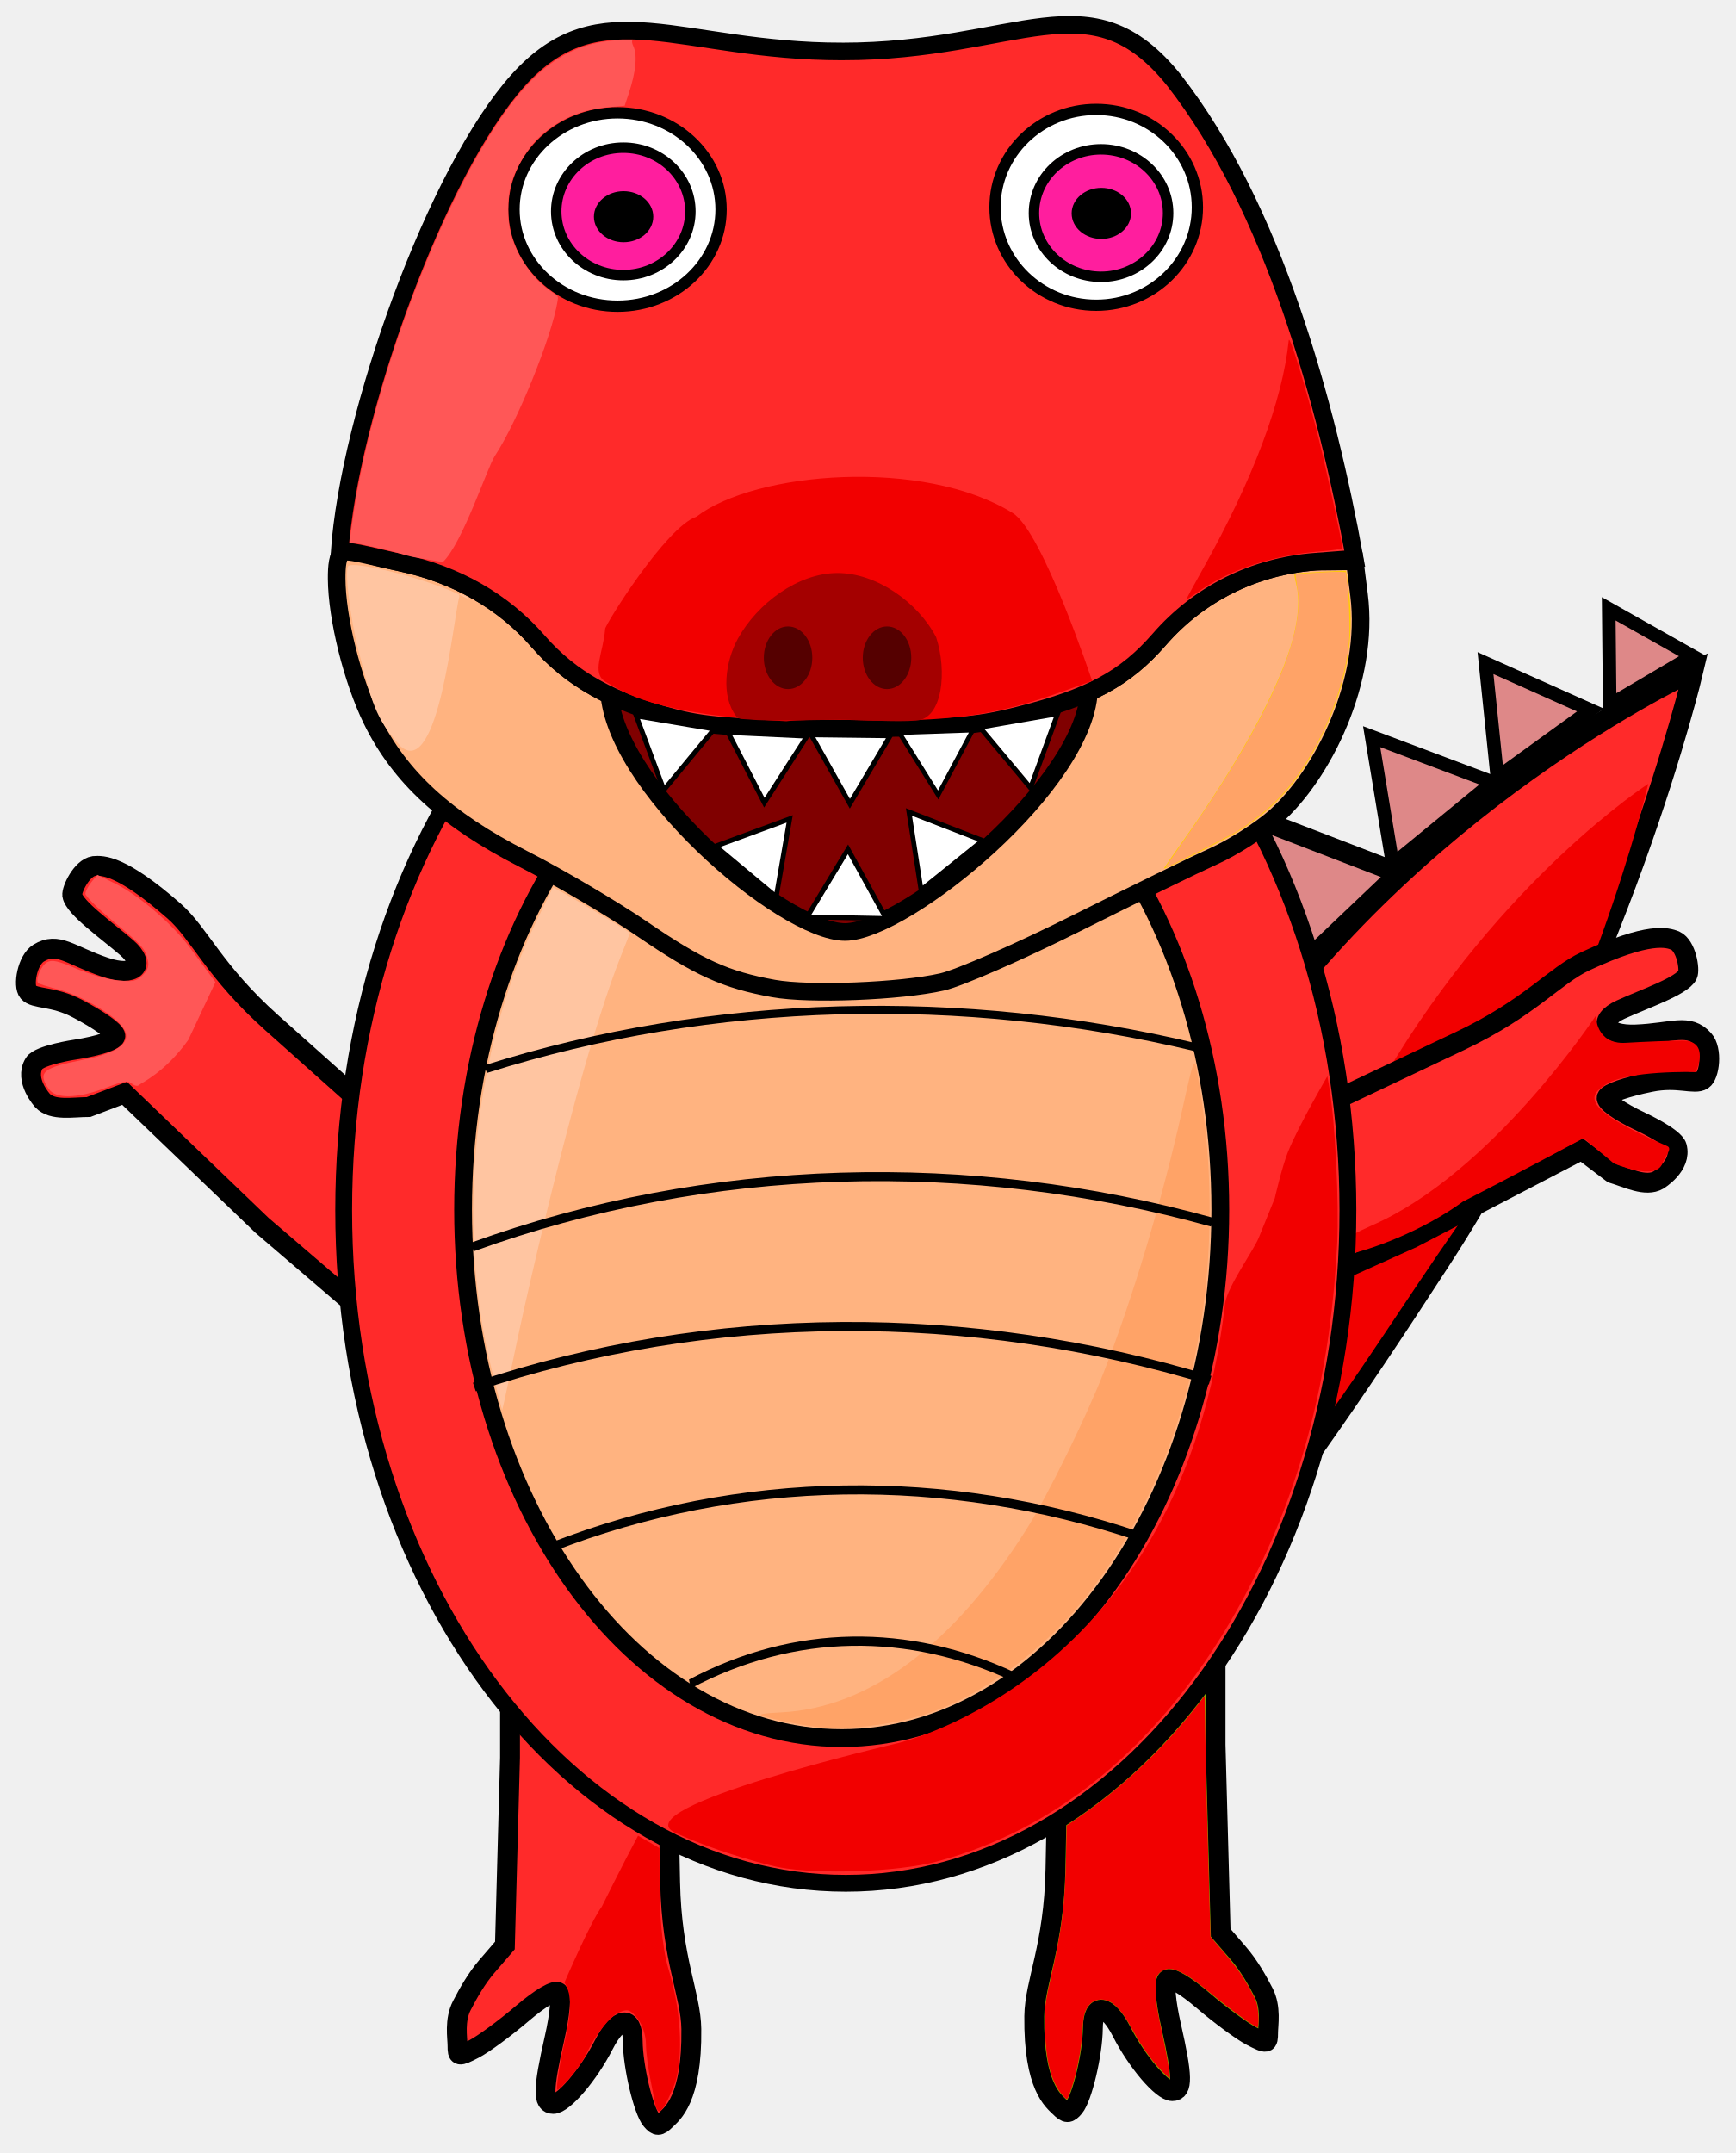
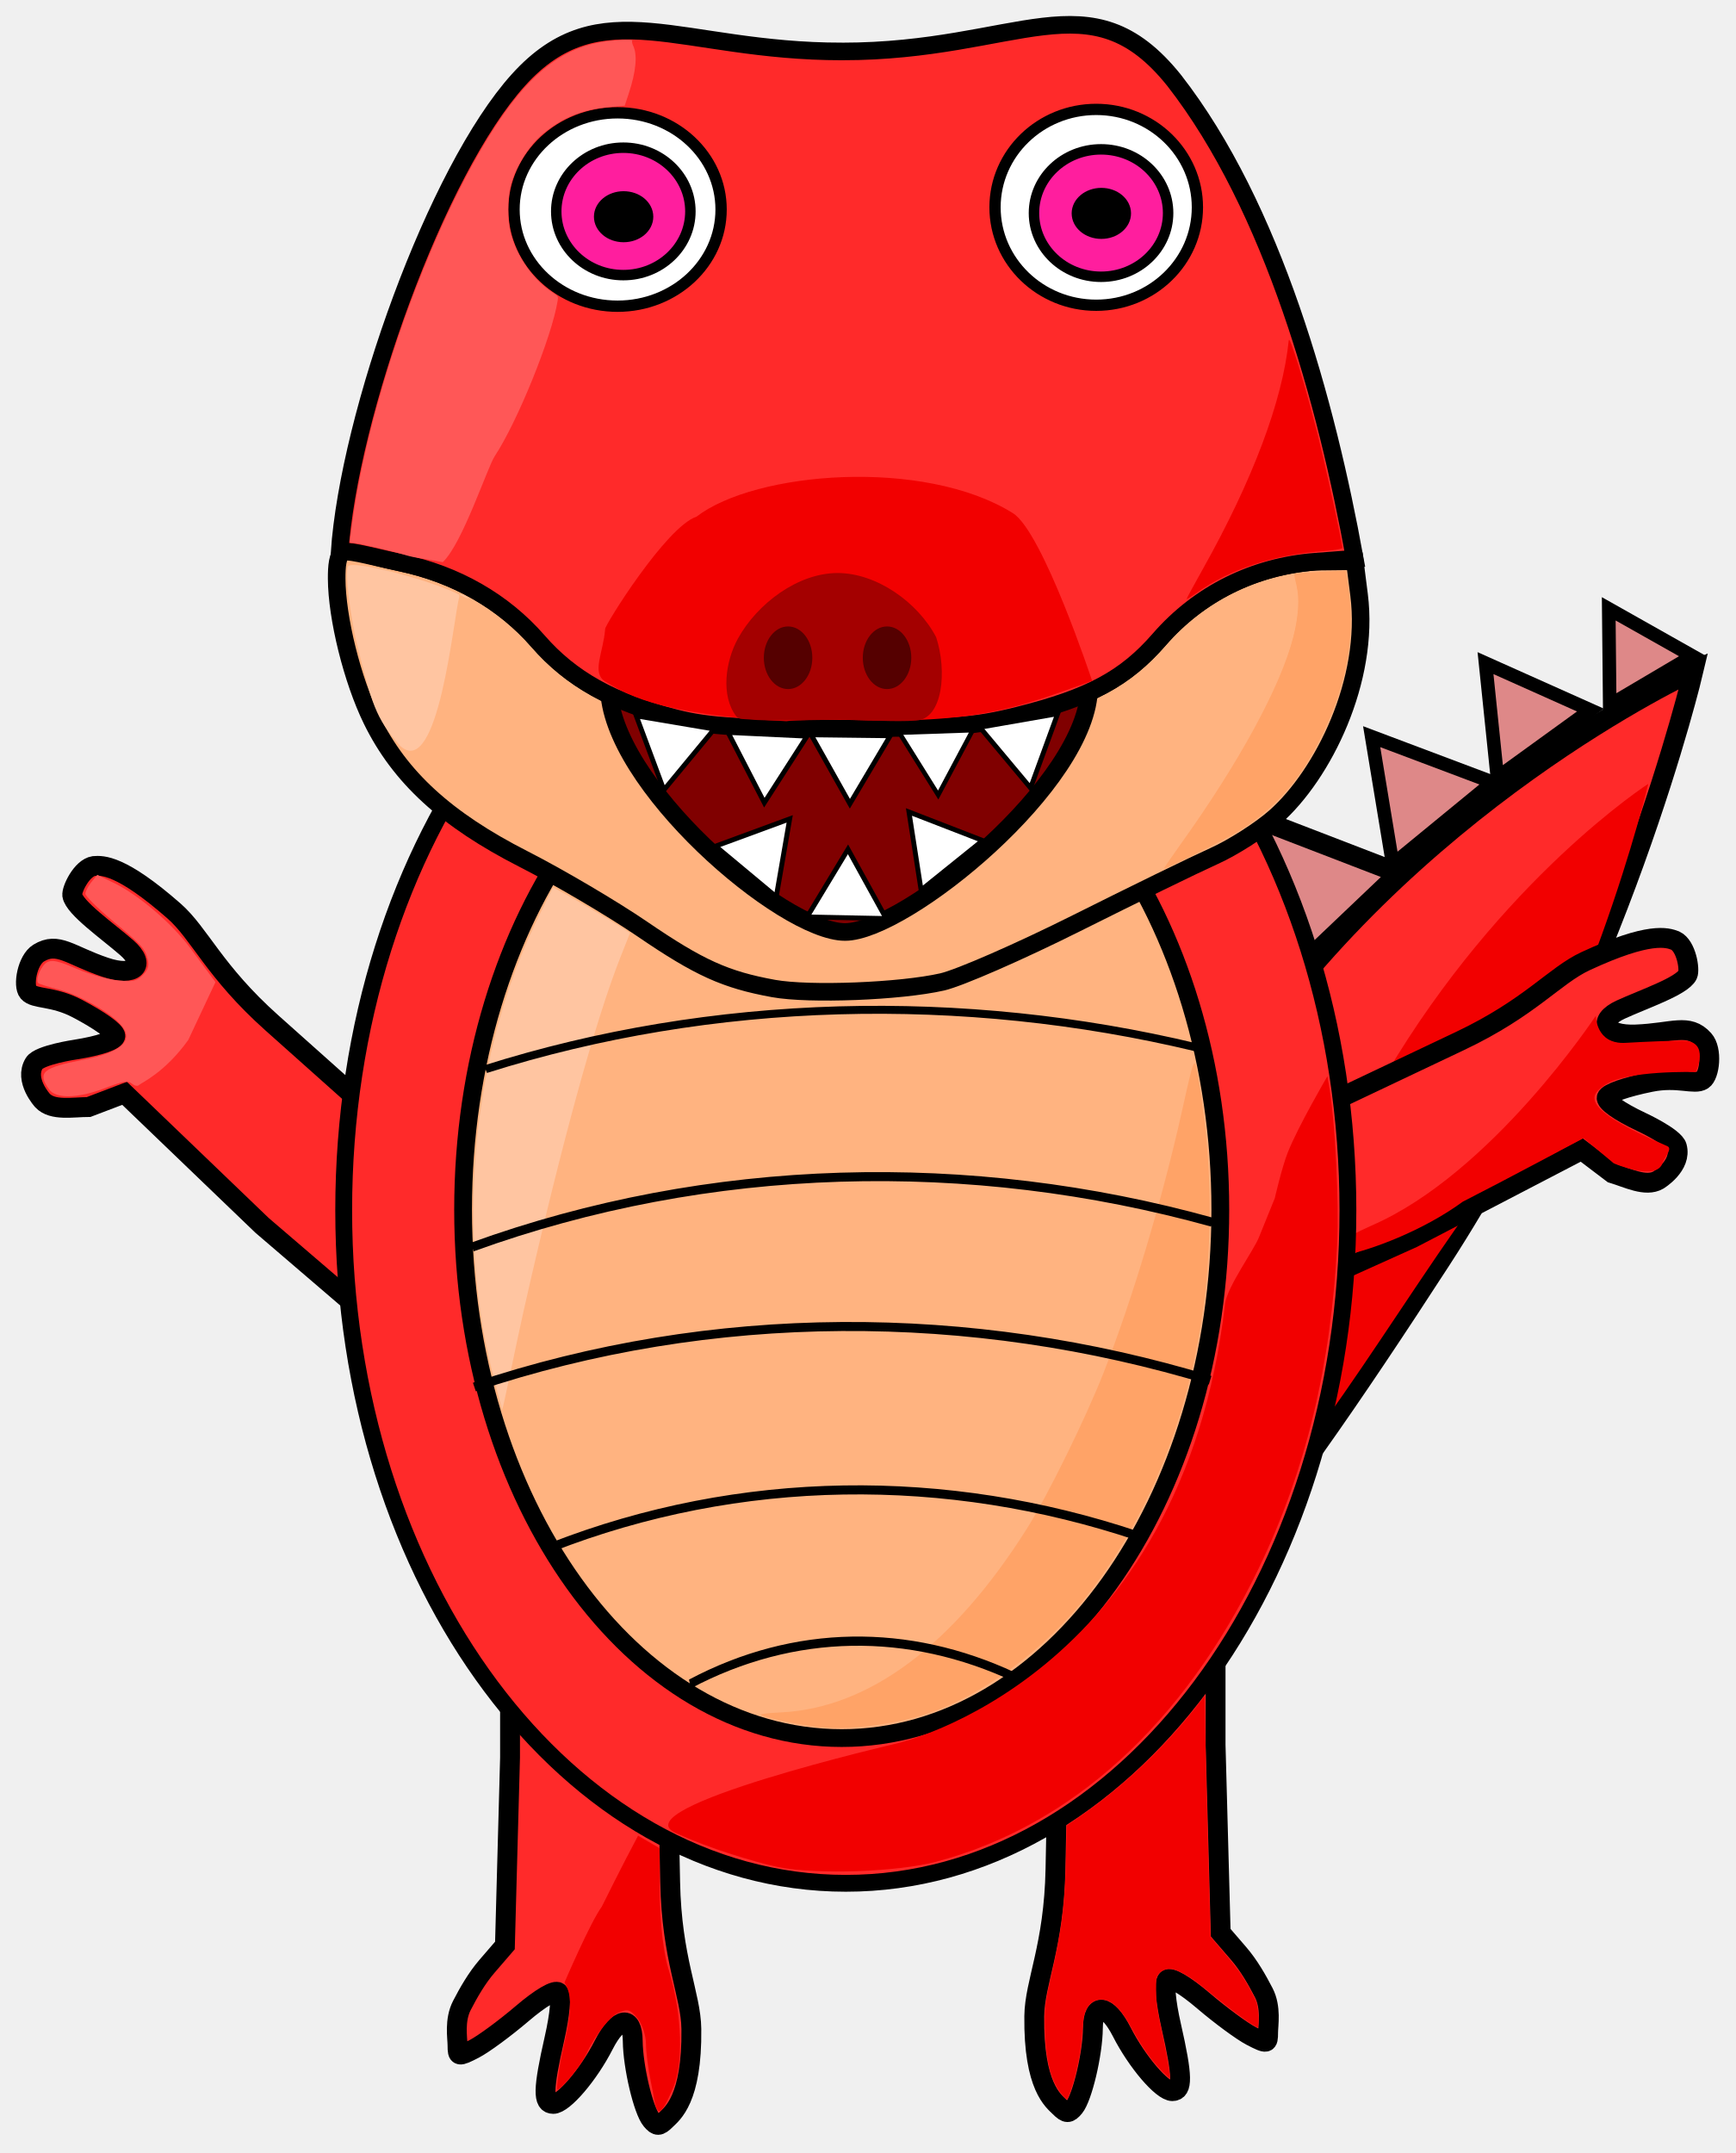
<svg xmlns="http://www.w3.org/2000/svg" width="54.248mm" height="67.302mm" viewBox="0 0 192.218 238.472" id="svg2" version="1.1">
  <defs id="defs4" />
  <g transform="translate(-231.6926,-398.917)" id="layer1">
-     <path id="path4345" d="m 350.691,632.321 c 0.895,-1.078 2.043,-5.937 2.064,-8.736 0.022,-2.924 1.61,-2.726 3.205,0.399 1.686,3.305 4.46,6.552 5.597,6.552 1.178,0 1.151,-1.606 -0.124,-7.209 -0.62,-2.725 -0.8,-4.791 -0.45,-5.141 0.351,-0.351 1.97,0.595 4.03,2.353 1.894,1.617 4.279,3.371 5.299,3.899 1.753,0.907 1.855,0.886 1.855,-0.376 0,-0.848 0.363,-2.785 -0.486,-4.431 -0.73,-1.415 -1.641,-3.016 -2.777,-4.334 l -1.99,-2.308 -0.566,-20.806 0,-21.291 -6.329,6.06 c -3.481,3.333 -7.384,6.776 -8.673,7.651 l -2.344,1.591 -0.389,19.746 c -0.169,8.596 -2.306,12.503 -2.35,16.297 -0.091,7.819 2.144,9.384 2.823,10.064 0.739,0.739 1.005,0.743 1.605,0.02 z" style="fill:#88aa00;fill-opacity:1;stroke:#000000;stroke-width:2.2;stroke-linecap:round;stroke-linejoin:miter;stroke-miterlimit:4;stroke-dasharray:none;stroke-opacity:1">
+     <path id="path4345" d="m 350.691,632.321 c 0.895,-1.078 2.043,-5.937 2.064,-8.736 0.022,-2.924 1.61,-2.726 3.205,0.399 1.686,3.305 4.46,6.552 5.597,6.552 1.178,0 1.151,-1.606 -0.124,-7.209 -0.62,-2.725 -0.8,-4.791 -0.45,-5.141 0.351,-0.351 1.97,0.595 4.03,2.353 1.894,1.617 4.279,3.371 5.299,3.899 1.753,0.907 1.855,0.886 1.855,-0.376 0,-0.848 0.363,-2.785 -0.486,-4.431 -0.73,-1.415 -1.641,-3.016 -2.777,-4.334 l -1.99,-2.308 -0.566,-20.806 0,-21.291 -6.329,6.06 c -3.481,3.333 -7.384,6.776 -8.673,7.651 l -2.344,1.591 -0.389,19.746 c -0.169,8.596 -2.306,12.503 -2.35,16.297 -0.091,7.819 2.144,9.384 2.823,10.064 0.739,0.739 1.005,0.743 1.605,0.02 z" style="fill:#ff2a2a;fill-opacity:1;stroke:#000000;stroke-width:2.2;stroke-linecap:round;stroke-linejoin:miter;stroke-miterlimit:4;stroke-dasharray:none;stroke-opacity:1">
      </path>
    <path id="path4316" d="m 391.33,538.459 c -19.83,30.585 -35.172,51.165 -43.86,45.531 -8.689,-5.634 0.343,-34.994 20.174,-65.579 19.83,-30.585 51.639,-45.178 51.639,-45.178 0,0 -8.121,34.641 -27.952,65.225 z" style="fill:#ff2a2a;fill-opacity:1;stroke:#000000;stroke-width:2.2;stroke-linecap:round;stroke-linejoin:miter;stroke-miterlimit:4;stroke-dasharray:none;stroke-opacity:1">
      </path>
    <path style="fill:#f20000;fill-opacity:1;stroke:none;stroke-width:2.2;stroke-linecap:round;stroke-linejoin:miter;stroke-miterlimit:4;stroke-dasharray:none;stroke-opacity:1" d="m 393.098,534.771 c -11.401,16.322 -22.881,36.505 -28.533,32.486 -5.652,-4.019 7.723,-27.468 20.624,-49.289 12.901,-21.822 29.093,-32.233 29.093,-32.233 0,0 -6.668,28.255 -21.184,49.037 z" id="path4182">
      </path>
    <path transform="matrix(1.342155,-0.4238295,0.3617442,1.483636,-337.3157,-74.02178)" d="m 393,491.362 11.745,8.219 -12.99,6.062 z" id="path4318" style="fill:#de8888;fill-opacity:1;stroke:#000000;stroke-width:1.445;stroke-linecap:round;stroke-linejoin:miter;stroke-miterlimit:4;stroke-dasharray:none;stroke-opacity:1">
      </path>
    <path style="fill:#ff2a2a;fill-opacity:1;stroke:#000000;stroke-width:2.2;stroke-linecap:round;stroke-linejoin:miter;stroke-miterlimit:4;stroke-dasharray:none;stroke-opacity:1" d="m 303.849,633.736 c -0.895,-1.078 -2.043,-5.937 -2.064,-8.736 -0.022,-2.924 -1.61,-2.726 -3.205,0.399 -1.686,3.305 -4.46,6.552 -5.597,6.552 -1.178,0 -1.151,-1.606 0.124,-7.209 0.62,-2.725 0.8,-4.791 0.45,-5.141 -0.351,-0.351 -1.97,0.595 -4.03,2.353 -1.894,1.617 -4.279,3.371 -5.299,3.899 -1.753,0.907 -1.855,0.886 -1.855,-0.376 0,-0.848 -0.363,-2.785 0.486,-4.431 0.73,-1.415 1.641,-3.016 2.777,-4.334 l 1.99,-2.308 0.566,-20.806 0,-21.291 6.329,6.06 c 3.481,3.333 7.384,6.776 8.673,7.651 l 2.344,1.591 0.389,19.746 c 0.169,8.596 2.306,12.503 2.35,16.297 0.091,7.819 -2.144,9.384 -2.823,10.064 -0.739,0.739 -1.005,0.743 -1.605,0.02 z" id="path4343">
      </path>
    <path id="path4347" d="m 239.7,498.094 c 0.236,1.381 3.916,3.948 6.027,5.786 2.205,1.92 0.936,3.293 -2.389,2.173 -3.884,-1.308 -5.231,-2.88 -7.369,-1.565 -1.268,0.78 -1.752,3.613 -1.142,4.318 0.71,0.821 2.713,0.388 5.448,1.829 2.472,1.303 4.158,2.511 4.196,3.005 0.038,0.495 -1.734,1.108 -4.41,1.528 0,0 -4.005,0.592 -4.579,1.519 -1.157,1.868 0.928,4.134 0.928,4.134 1.108,1.17 3.358,0.717 5.098,0.713 l 3.985,-1.517 15.225,14.622 16.163,13.858 -0.481,-8.749 c -0.265,-4.812 -0.338,-10.016 -0.163,-11.564 l 0.318,-2.815 -14.737,-13.149 c -6.415,-5.724 -7.99,-9.889 -10.842,-12.392 -5.877,-5.159 -7.933,-5.062 -8.891,-4.988 -1.351,0.211 -2.482,2.625 -2.385,3.253 z" style="fill:#ff2a2a;fill-opacity:1;stroke:#000000;stroke-width:2.2;stroke-linecap:round;stroke-linejoin:miter;stroke-miterlimit:4;stroke-dasharray:none;stroke-opacity:1">
      </path>
    <path style="fill:#ff2a2a;fill-opacity:1;stroke:#000000;stroke-width:2.2;stroke-linecap:round;stroke-linejoin:miter;stroke-miterlimit:4;stroke-dasharray:none;stroke-opacity:1" d="m 418.638,506.888 c -0.616,1.259 -4.869,2.685 -7.413,3.854 -2.657,1.221 -1.826,2.896 1.68,2.758 4.095,-0.161 5.83,-1.291 7.512,0.574 0.997,1.106 0.663,3.96 -0.121,4.465 -0.912,0.588 -2.713,-0.392 -5.742,0.221 -2.739,0.554 -4.697,1.238 -4.872,1.702 -0.176,0.464 1.351,1.552 3.801,2.708 0,0 3.676,1.696 3.966,2.748 0.584,2.118 -2.055,3.705 -2.055,3.705 -1.393,0.811 -3.424,-0.257 -5.092,-0.752 l -3.397,-2.578 -18.727,9.742 -19.412,8.745 2.926,-8.259 c 1.609,-4.543 3.145,-9.515 3.413,-11.05 l 0.488,-2.791 17.844,-8.465 c 7.768,-3.685 10.452,-7.238 13.893,-8.836 7.092,-3.295 9.038,-2.622 9.936,-2.282 1.237,0.583 1.642,3.218 1.372,3.793 z" id="path4349">
      </path>
    <path id="path3372" d="m 393.737,532.017 c -8.86,6.48 -23.208,8.585 -10.092,2.639 13.331,-5.797 24.828,-23.233 24.828,-23.233 0,0 -0.022,3.205 3.31,3.002 1.964,-0.12 5.077,-0.243 6.251,-0.246 3.201,-0.008 1.502,3.484 1.502,3.484 0,0 -7.626,-0.238 -10.063,1.432 -1.644,1.126 -3.004,2.5 6.915,6.772 0.633,0.273 -0.35,1.3 -0.53,1.867 -0.664,2.091 -5.409,0.032 -5.409,0.032 l -3.337,-2.784 c 0,0 -8.823,4.722 -13.374,7.035 z" style="fill:#f20000;fill-opacity:1;stroke:none;stroke-width:2.2;stroke-linecap:round;stroke-linejoin:miter;stroke-miterlimit:4;stroke-dasharray:none;stroke-opacity:1">
      </path>
    <path style="fill:#de8888;fill-opacity:1;stroke:#000000;stroke-width:1.5;stroke-linecap:round;stroke-linejoin:miter;stroke-miterlimit:4;stroke-dasharray:none;stroke-opacity:1" id="path4320" d="m 393,491.362 11.745,8.219 -12.99,6.062 z" transform="matrix(0.9687876,-0.2478922,0.2478922,0.9687876,-118.9001,101.9081)">
      </path>
    <ellipse ry="74.553" rx="55.621" cy="532.963" cx="325.386" id="path4312" style="fill:#ff2a2a;fill-opacity:1;stroke:#000000;stroke-width:1.864;stroke-linecap:round;stroke-linejoin:miter;stroke-miterlimit:4;stroke-dasharray:none;stroke-opacity:1">
      </ellipse>
    <ellipse ry="58.525" rx="41.941" cy="532.906" cx="324.932" id="path4314" style="fill:#ffb380;fill-opacity:1;stroke:#000000;stroke-width:1.97;stroke-linecap:round;stroke-linejoin:miter;stroke-miterlimit:4;stroke-dasharray:none;stroke-opacity:1">
      </ellipse>
    <path id="path4168" d="m 317.388,508.407 c -5.334,-0.968 -8.25,-2.288 -14.545,-6.587 -3.328,-2.272 -9.249,-5.761 -13.156,-7.752 -8.576,-4.37 -13.711,-9.076 -16.807,-15.402 -2.162,-4.417 -3.875,-11.309 -3.893,-15.663 -0.005,-1.351 0.093,-2.599 0.689,-2.938 0.793,-0.452 2.509,0.347 6.432,1.179 6.112,1.295 11.363,4.302 15.185,8.696 3.648,4.194 8.286,6.78 15.337,8.552 3.576,0.899 7.114,1.109 18.352,1.092 12.19,-0.019 14.615,-0.195 19.49,-1.414 7.966,-1.992 11.872,-4.099 15.646,-8.438 4.395,-5.053 10.49,-8.087 17.276,-8.6 l 4.375,-0.049 0.474,3.728 c 1.197,9.423 -3.962,19.902 -9.313,24.612 -1.632,1.437 -4.67,3.378 -6.752,4.313 -2.081,0.935 -8.927,4.276 -15.212,7.424 -6.286,3.148 -12.995,6.081 -14.909,6.518 -4.612,1.052 -14.715,1.447 -18.669,0.729 z" style="fill:#ffb380;fill-opacity:1;stroke:#000000;stroke-width:1.949;stroke-linecap:round;stroke-linejoin:miter;stroke-miterlimit:4;stroke-dasharray:none;stroke-opacity:1">
      </path>
    <path style="fill:#ffc5a1;fill-opacity:1;stroke:none;stroke-width:6.25;stroke-miterlimit:4;stroke-dasharray:none;stroke-opacity:1" d="m 54.17,150.482 c -3.574,-15.825 -1.579,-34.312 5.221,-48.392 0.973,-2.015 1.817,-3.711 1.874,-3.769 0.086,-0.086 5.62,3.137 7.893,4.597 l 0.637,0.409 -1.053,2.66 c -2.831,7.155 -6.661,21.134 -10.718,39.118 -0.863,3.827 -2.286,10.942 -2.405,11.059 0,0 -1.258,-4.833 -1.45,-5.683 z" id="path4244" transform="translate(231.6926,398.917)">
      </path>
    <path id="path4245" d="m 352.345,475.012 c 0,10.582 -20.435,27.135 -27.04,27.135 -6.937,0 -26.154,-16.553 -26.154,-27.135 0,-10.582 11.908,-19.161 26.597,-19.161 14.689,0 26.597,8.579 26.597,19.161 z" style="fill:#800000;fill-opacity:1;stroke:#000000;stroke-width:1.949;stroke-linecap:round;stroke-linejoin:miter;stroke-miterlimit:4;stroke-dasharray:none;stroke-opacity:1" />
    <path id="path3341" d="m 324.957,404.616 c -17.955,0 -26.741,-6.91 -35.844,3.164 -9.103,10.074 -18.757,37.073 -19.809,52.384 0.793,-0.452 2.881,0.248 6.804,1.08 6.112,1.295 11.365,4.303 15.186,8.697 3.648,4.194 8.286,6.78 15.337,8.552 3.576,0.899 7.114,1.109 18.353,1.092 12.19,-0.019 14.615,-0.195 19.49,-1.414 7.966,-1.992 11.873,-4.099 15.647,-8.438 4.395,-5.053 10.488,-8.087 17.275,-8.6 l 4.371,-0.332 c -3.135,-17.278 -9.038,-38.906 -20.007,-52.978 -9.324,-11.64 -17.142,-3.206 -36.801,-3.206 z" style="fill:#ff2a2a;fill-opacity:1;stroke:#000000;stroke-width:1.949;stroke-linecap:round;stroke-linejoin:miter;stroke-miterlimit:4;stroke-dasharray:none;stroke-opacity:1">
      </path>
    <path transform="matrix(0.7849708,-0.00651016,0.00651016,0.7849708,63.33632,99.74137)" d="m 318.214,497.03 -5.032,-9.952 11.135,0.619 z" id="path4247" style="fill:#ffffff;fill-opacity:1;stroke:#000000;stroke-width:0.684;stroke-linecap:round;stroke-linejoin:miter;stroke-miterlimit:4;stroke-dasharray:none;stroke-opacity:1" />
    <path style="fill:#ffffff;fill-opacity:1;stroke:#000000;stroke-width:0.684;stroke-linecap:round;stroke-linejoin:miter;stroke-miterlimit:4;stroke-dasharray:none;stroke-opacity:1" id="path4253" d="m 318.214,497.03 -5.032,-9.952 11.135,0.619 z" transform="matrix(0.7265827,-0.06545129,0.06545129,0.7265827,71.87978,146.6684)" />
    <path style="fill:#ffffff;fill-opacity:1;stroke:#000000;stroke-width:0.684;stroke-linecap:round;stroke-linejoin:miter;stroke-miterlimit:4;stroke-dasharray:none;stroke-opacity:1" id="path4259" d="m 318.214,497.03 -5.032,-9.952 11.135,0.619 z" transform="matrix(0.7801144,0.08742398,-0.08742398,0.7801144,100.4414,70.85553)" />
    <path transform="matrix(0.7842579,-0.03407434,0.03407434,0.7842579,59.33935,108.9841)" d="m 318.214,497.03 -5.032,-9.952 11.135,0.619 z" id="path4261" style="fill:#ffffff;fill-opacity:1;stroke:#000000;stroke-width:0.684;stroke-linecap:round;stroke-linejoin:miter;stroke-miterlimit:4;stroke-dasharray:none;stroke-opacity:1" />
    <path style="fill:#ffffff;fill-opacity:1;stroke:#000000;stroke-width:0.684;stroke-linecap:round;stroke-linejoin:miter;stroke-miterlimit:4;stroke-dasharray:none;stroke-opacity:1" id="path4263" d="m 318.214,497.03 -5.032,-9.952 11.135,0.619 z" transform="matrix(0.7646133,-0.1777302,0.1777302,0.7646133,14.20146,162.7072)" />
    <path style="fill:#ffffff;fill-opacity:1;stroke:#000000;stroke-width:0.684;stroke-linecap:round;stroke-linejoin:miter;stroke-miterlimit:4;stroke-dasharray:none;stroke-opacity:1" id="path4265" d="m 318.214,497.03 -5.032,-9.952 11.135,0.619 z" transform="matrix(-0.6300093,-0.4683052,0.4683052,-0.6300093,286.8867,951.7739)" />
    <path transform="matrix(-0.58325,0.5253959,-0.5253959,-0.58325,779.1184,611.5586)" d="m 318.214,497.03 -5.032,-9.952 11.135,0.619 z" id="path4267" style="fill:#ffffff;fill-opacity:1;stroke:#000000;stroke-width:0.684;stroke-linecap:round;stroke-linejoin:miter;stroke-miterlimit:4;stroke-dasharray:none;stroke-opacity:1" />
    <ellipse ry="10.711" rx="11.469" cy="422.122" cx="300.102" id="path4297" style="fill:#ffffff;fill-opacity:1;stroke:#000000;stroke-width:1.254;stroke-linecap:round;stroke-linejoin:miter;stroke-miterlimit:4;stroke-dasharray:none;stroke-opacity:1" />
    <ellipse style="fill:#ffffff;fill-opacity:1;stroke:#000000;stroke-width:1.248;stroke-linecap:round;stroke-linejoin:miter;stroke-miterlimit:4;stroke-dasharray:none;stroke-opacity:1" id="ellipse4299" cx="353.125" cy="421.881" rx="11.209" ry="10.846" />
    <ellipse style="fill:#ff1e9e;fill-opacity:1;stroke:#000000;stroke-width:1.159;stroke-linecap:round;stroke-linejoin:miter;stroke-miterlimit:4;stroke-dasharray:none;stroke-opacity:1" id="ellipse4293" cx="353.66" cy="422.516" rx="7.43" ry="7.057">
      </ellipse>
    <ellipse ry="7.057" rx="7.43" cy="422.332" cx="300.74" id="ellipse4301" style="fill:#ff1e9e;fill-opacity:1;stroke:#000000;stroke-width:1.159;stroke-linecap:round;stroke-linejoin:miter;stroke-miterlimit:4;stroke-dasharray:none;stroke-opacity:1">
      </ellipse>
    <ellipse ry="2.305" rx="2.766" cy="422.921" cx="300.773" id="path4303" style="fill:#000000;fill-opacity:1;stroke:#000000;stroke-width:1.043;stroke-linecap:round;stroke-linejoin:miter;stroke-miterlimit:4;stroke-dasharray:none;stroke-opacity:1" />
    <ellipse style="fill:#000000;fill-opacity:1;stroke:#000000;stroke-width:1.043;stroke-linecap:round;stroke-linejoin:miter;stroke-miterlimit:4;stroke-dasharray:none;stroke-opacity:1" id="ellipse4305" cx="353.693" cy="422.552" rx="2.766" ry="2.305" />
    <path transform="matrix(-0.7844989,0.02798168,-0.02798168,-0.7844989,589.1753,874.0045)" d="m 318.214,497.03 -5.032,-9.952 11.135,0.619 z" id="path4308" style="fill:#ffffff;fill-opacity:1;stroke:#000000;stroke-width:0.684;stroke-linecap:round;stroke-linejoin:miter;stroke-miterlimit:4;stroke-dasharray:none;stroke-opacity:1" />
    <path transform="matrix(0.8724756,-0.1678275,0.1678275,0.8724756,-29.09786,109.6214)" d="m 393,491.362 11.745,8.219 -12.99,6.062 z" id="path4322" style="fill:#de8888;fill-opacity:1;stroke:#000000;stroke-width:1.688;stroke-linecap:round;stroke-linejoin:miter;stroke-miterlimit:4;stroke-dasharray:none;stroke-opacity:1">
      </path>
    <path style="fill:#de8888;fill-opacity:1;stroke:#000000;stroke-width:2.018;stroke-linecap:round;stroke-linejoin:miter;stroke-miterlimit:4;stroke-dasharray:none;stroke-opacity:1" id="path4324" d="m 393,491.362 11.745,8.219 -12.99,6.062 z" transform="matrix(0.7398881,-0.07199865,0.07199865,0.7398881,83.74677,131.094)">
      </path>
    <path style="fill:#ffa367;fill-opacity:1;stroke:none;stroke-width:6.25;stroke-miterlimit:4;stroke-dasharray:none;stroke-opacity:1" d="m 90.131,191.236 c -1.788,-0.226 -4.733,-0.851 -5.708,-1.212 -0.421,-0.156 0.19,-0.257 2.152,-0.358 9.726,-0.5 19.045,-7.471 27.153,-20.31 2.314,-3.665 6.547,-12.27 8.547,-17.375 3.186,-8.135 6.477,-19.122 8.649,-28.875 1.364,-6.126 1.373,-6.148 1.732,-4.092 1.165,6.684 1.541,12.438 1.244,19.037 -0.672,14.914 -5.659,28.979 -13.898,39.194 -4.545,5.636 -11.219,10.517 -17.082,12.494 -3.973,1.34 -9.193,1.951 -12.787,1.497 z" id="path4226" transform="translate(231.6926,398.917)">
      </path>
    <g id="g4235" transform="translate(-0.00877521,0.6856602)">
      <path style="fill:none;fill-rule:evenodd;stroke:#000000;stroke-width:1px;stroke-linecap:butt;stroke-linejoin:miter;stroke-opacity:1" id="path4391" d="m 285.75,522.362 c 24.802,-9.043 52.101,-9.75 77.5,-2.75" transform="matrix(1.015525,0,0,0.8818237,-4.71123,56.02793)" />
      <path style="fill:none;fill-rule:evenodd;stroke:#000000;stroke-width:1px;stroke-linecap:butt;stroke-linejoin:miter;stroke-opacity:1" id="path4383" d="m 297.75,590.612 c 17.728,-6.028 37.097,-6.107 55,-0.75" transform="matrix(0.653473,0,0,1.019835,113.5584,-17.57506)" />
      <path style="fill:none;fill-rule:evenodd;stroke:#000000;stroke-width:1px;stroke-linecap:butt;stroke-linejoin:miter;stroke-opacity:1" id="path4385" d="m 288,569.862 c 23.664,-8.136 49.55,-8.329 73.5,-1.25" transform="matrix(0.8846017,0,0,1.004604,37.97441,-2.859144)" />
      <path style="fill:none;fill-rule:evenodd;stroke:#000000;stroke-width:1px;stroke-linecap:butt;stroke-linejoin:miter;stroke-opacity:1" id="path4387" d="m 284.25,551.862 c 26.307,-8.816 55.008,-8.806 81.5,-0.75" />
      <path style="fill:none;fill-rule:evenodd;stroke:#000000;stroke-width:1px;stroke-linecap:butt;stroke-linejoin:miter;stroke-opacity:1" id="path4389" d="m 284,536.362 c 26.259,-9.516 55.142,-10.208 82,-2.75" />
    </g>
    <path id="path3371" d="m 298.801,474.451 c -1.659,-0.972 -0.27,-3.195 -0.072,-5.869 -0.087,-0.328 6.742,-11.322 10.124,-12.44 6.513,-5.019 25.194,-6.527 35.038,-0.389 3.319,2.07 8.779,18.579 8.779,18.579 -8.122,2.902 -12.44,4.815 -27.372,4.318 -3.243,-0.029 -5.276,0.006 -6.501,0.146 -14.762,-0.69 -18.17,-3.319 -19.996,-4.346 z" style="fill:#f20000;fill-opacity:1;stroke:none;stroke-width:6.25;stroke-miterlimit:4;stroke-dasharray:none;stroke-opacity:1">
      </path>
    <path id="path3373" d="m 335.398,469.506 c 1.22,3.723 0.738,9.01 -2.192,9.222 -2.453,0.183 -5.675,-0.09 -8.513,-0.09 -2.527,0 -7.761,0.209 -10.055,-0.037 -0.537,-0.057 -1.088,0.042 -1.376,-0.332 -1.757,-2.279 -1.21,-6.112 0.181,-8.632 2.123,-3.844 6.609,-7.235 11,-7.25 4.355,-0.014 8.945,3.255 10.956,7.117 z" style="fill:#a40000;fill-opacity:1;stroke:none;stroke-width:6.25;stroke-miterlimit:4;stroke-dasharray:none;stroke-opacity:1">
      </path>
    <ellipse style="fill:#550000;fill-opacity:1;stroke:#000000;stroke-width:0;stroke-linecap:round;stroke-linejoin:miter;stroke-miterlimit:4;stroke-dasharray:none;stroke-opacity:1" id="ellipse4207" cx="329.954" cy="471.772" rx="2.685" ry="3.468">
      </ellipse>
    <ellipse ry="3.468" rx="2.685" cy="471.772" cx="318.991" id="path4205" style="fill:#550000;fill-opacity:1;stroke:#000000;stroke-width:0;stroke-linecap:round;stroke-linejoin:miter;stroke-miterlimit:4;stroke-dasharray:none;stroke-opacity:1">
      </ellipse>
    <g id="g4212" style="fill:#ffc5a1;fill-opacity:1">
      <g id="g4238" style="fill:#ffc5a1;fill-opacity:1">
        <path id="path4208" d="m 44.385,82.67 c -2.893,-3.165 -3.217,-5.057 -4.65,-10.528 -0.893,-3.408 -1.56,-8.753 -1.176,-9.414 0.418,-0.718 8.804,1.403 12.214,3.089 2.663,1.317 -0.216,-0.622 0.113,0.234 -0.663,2.422 -2.302,20.236 -6.5,16.619 z" style="fill:#ffc5a1;fill-opacity:1;stroke:none;stroke-width:6.25;stroke-miterlimit:4;stroke-dasharray:none;stroke-opacity:1" transform="translate(231.6926,398.917)">
          </path>
      </g>
    </g>
    <path transform="translate(231.6926,398.917)" id="path4218" d="m 86.284,206.823 c -0.699,-0.132 -6.185,-1.423 -11.441,-3.801 -6.173,-2.793 24.608,-9.942 24.608,-9.942 0,0 31.484,-7.109 36.26,-48.721 0.276,-1.879 3.157,-5.857 3.732,-7.275 l 1.768,-4.359 c 0,0 0.792,-3.439 1.44,-5.072 1.171,-2.948 4.39,-8.443 4.39,-8.443 l 0.237,1.387 c 0.622,3.638 1.074,12.72 0.852,17.12 -0.683,13.559 -3.496,25.208 -8.684,35.968 -8.31,17.235 -20.735,28.548 -35.712,32.516 -4.299,1.139 -13.054,1.451 -17.449,0.622 z" style="fill:#f20000;fill-opacity:1;stroke:none;stroke-width:6.25;stroke-miterlimit:4;stroke-dasharray:none;stroke-opacity:1">
      </path>
-     <path transform="translate(231.6926,398.917)" id="path4246" d="m 130.894,93.354 c 6.397,-8.938 10.975,-17.369 12.366,-22.774 0.593,-2.304 0.715,-4.369 0.343,-5.816 -0.16,-0.622 -0.255,-1.167 -0.211,-1.211 0.077,-0.077 5.632,-0.394 5.709,-0.326 0.021,0.018 0.168,1.064 0.327,2.323 0.654,5.181 -0.296,10.312 -2.914,15.746 -2.437,5.057 -5.123,8.156 -9.362,10.802 -1.397,0.872 -7.875,4.114 -8.22,4.114 -0.046,0 0.836,-1.286 1.962,-2.859 z" style="fill:#ffcc00;fill-opacity:1;stroke:none;stroke-width:6.25;stroke-miterlimit:4;stroke-dasharray:none;stroke-opacity:1">
+     <path transform="translate(231.6926,398.917)" id="path4246" d="m 130.894,93.354 c 6.397,-8.938 10.975,-17.369 12.366,-22.774 0.593,-2.304 0.715,-4.369 0.343,-5.816 -0.16,-0.622 -0.255,-1.167 -0.211,-1.211 0.077,-0.077 5.632,-0.394 5.709,-0.326 0.021,0.018 0.168,1.064 0.327,2.323 0.654,5.181 -0.296,10.312 -2.914,15.746 -2.437,5.057 -5.123,8.156 -9.362,10.802 -1.397,0.872 -7.875,4.114 -8.22,4.114 -0.046,0 0.836,-1.286 1.962,-2.859 z" style="fill:#ffa367;fill-opacity:1;stroke:none;stroke-width:6.25;stroke-miterlimit:4;stroke-dasharray:none;stroke-opacity:1">
      </path>
    <path transform="translate(231.6926,398.917)" id="path4248" d="m 129.208,95.906 c 0.051,-0.086 0.881,-1.281 1.845,-2.656 7.95,-11.343 12.162,-19.747 12.735,-25.41 0.125,-1.23 0.114,-1.586 -0.086,-2.786 -0.126,-0.757 -0.206,-1.399 -0.178,-1.427 0.086,-0.086 4.38,-0.339 4.981,-0.294 l 0.562,0.042 0.161,1 c 0.089,0.55 0.194,2.167 0.234,3.593 0.059,2.084 0.031,2.894 -0.142,4.125 -0.843,5.991 -4.087,12.774 -7.933,16.586 -1.172,1.162 -2.89,2.509 -4.32,3.388 -0.886,0.544 -7.665,3.993 -7.851,3.994 -0.056,4.23e-4 -0.059,-0.07 -0.008,-0.155 z" style="fill:#ffa367;fill-opacity:1;stroke:none;stroke-width:6.25;stroke-miterlimit:4;stroke-dasharray:none;stroke-opacity:1">
      </path>
    <path transform="translate(231.6926,398.917)" id="path4264" d="m 41.589,60.632 c -1.134,-0.264 -2.246,-0.483 -2.47,-0.488 -0.398,-0.008 -0.406,-0.02 -0.344,-0.477 0.459,-3.387 0.651,-4.584 1.068,-6.687 C 42.484,39.675 48.489,23.979 54.599,14.41 58.381,8.487 61.945,5.539 66.325,4.708 67.72,4.443 70.153,4.306 70.034,4.498 c -0.051,0.083 -7.5e-4,0.344 0.112,0.582 0.483,1.017 0.307,2.859 -0.505,5.305 l -0.44,1.323 -1.65,0.147 c -3.043,0.271 -5.253,1.165 -7.45,3.014 -1.531,1.288 -2.984,3.639 -3.528,5.704 -0.371,1.412 -0.37,3.846 0.003,5.25 0.704,2.65 2.5,5.184 4.676,6.598 0.589,0.383 0.599,0.4 0.52,0.896 -0.626,3.955 -4.454,13.413 -6.959,17.193 -0.825,1.245 -3.598,9.742 -5.766,11.751 -5.382,-0.873 -2.441,-0.463 -7.458,-1.629 z" style="fill:#ff5757;fill-opacity:1;stroke:none;stroke-width:6.25;stroke-miterlimit:4;stroke-dasharray:none;stroke-opacity:1">
      </path>
    <path transform="translate(231.6926,398.917)" id="path4268" d="m 72.106,230.613 c -0.301,-1.403 -0.547,-3.302 -0.547,-4.221 0,-0.918 -0.424,-2.193 -0.941,-2.832 -0.82,-1.012 -1.105,-1.088 -2.206,-0.586 -0.696,0.317 -2.371,2.211 -3.364,4.341 -0.879,1.885 -3.154,4.301 -3.308,4.147 -0.154,-0.154 0.221,-2.771 0.759,-5.089 1.054,-4.536 0.655,-5.686 0.032,-6.782 0,0 2.88,-6.717 4.137,-8.41 0,0 2.312,-4.682 4.016,-7.854 l 2.375,1.379 0.007,4.327 c 0.004,2.38 0.214,6.525 0.993,9.077 1.606,5.26 1.592,10.583 0.534,13.087 -1.964,4.649 -1.867,2.305 -2.487,-0.586 z" style="fill:#f20000;fill-opacity:1;stroke:none;stroke-width:6.25;stroke-miterlimit:4;stroke-dasharray:none;stroke-opacity:1">
      </path>
    <path transform="translate(231.6926,398.917)" id="path4270" d="m 117.814,232.205 c -1.344,-1.487 -1.958,-3.73 -2.059,-7.512 -0.057,-2.153 0.023,-2.911 0.545,-5.171 1.352,-5.845 1.686,-8.503 1.799,-14.281 l 0.059,-3.041 1.294,-0.885 c 4.88,-3.337 9.515,-7.722 13.292,-12.575 l 0.706,-0.907 0.063,4.133 c 0.035,2.273 0.179,8.278 0.321,13.344 l 0.259,9.211 1.39,1.617 c 0.764,0.889 1.64,1.995 1.946,2.456 0.721,1.088 1.523,2.549 1.744,3.174 0.189,0.535 0.309,1.979 0.209,2.51 l -0.06,0.318 -0.5,-0.295 c -0.826,-0.486 -2.631,-1.827 -4.36,-3.24 -1.99,-1.625 -2.531,-2.017 -3.488,-2.526 -0.948,-0.504 -1.519,-0.586 -2.108,-0.301 -0.245,0.118 -0.481,0.322 -0.604,0.52 -0.19,0.305 -0.202,0.411 -0.193,1.739 0.01,1.546 0.052,1.823 0.821,5.436 0.418,1.965 0.763,4.061 0.699,4.252 -0.042,0.127 -1.391,-1.261 -2.027,-2.086 -0.737,-0.956 -1.542,-2.203 -2.112,-3.27 -1.039,-1.946 -1.937,-2.973 -2.85,-3.26 -0.884,-0.278 -1.725,0.051 -2.185,0.855 -0.331,0.58 -0.416,1.01 -0.53,2.708 -0.11,1.635 -0.342,3.066 -0.768,4.735 -0.294,1.15 -0.748,2.47 -0.906,2.633 -0.037,0.039 -0.215,-0.093 -0.395,-0.292 z" style="fill:#f20000;fill-opacity:1;stroke:none;stroke-width:6.25;stroke-miterlimit:4;stroke-dasharray:none;stroke-opacity:1">
      </path>
    <path transform="translate(231.6926,398.917)" id="path4296" d="m 131.447,66.346 c 0,-0.063 0.807,-1.554 1.794,-3.312 5.532,-9.859 8.844,-18.672 9.518,-25.322 0.074,-0.734 1.736,4.651 3.172,10.282 0.857,3.359 2.766,12.123 2.766,12.699 0,0.109 -1.041,0.275 -2.312,0.371 -5.308,0.397 -10.184,2.011 -13.75,4.552 -0.653,0.465 -1.188,0.794 -1.188,0.731 z" style="fill:#f20000;fill-opacity:1;stroke:none;stroke-width:6.25;stroke-miterlimit:4;stroke-dasharray:none;stroke-opacity:1">
      </path>
    <path transform="translate(231.6926,398.917)" id="path4300" d="m 5.417,120.636 c -1.305,-1.863 -0.692,-2.38 3.869,-3.269 4.282,-0.835 5.664,-2.199 4.01,-3.959 -1.316,-1.4 -4.594,-3.231 -6.831,-3.813 -1.132,-0.295 -2.133,-0.611 -2.225,-0.702 -0.359,-0.359 0.32,-1.967 0.98,-2.32 0.551,-0.295 1.24,-0.141 3.266,0.729 1.412,0.607 3.462,1.188 4.556,1.293 1.726,0.164 2.091,0.086 2.771,-0.593 0.589,-0.589 0.724,-1.016 0.547,-1.722 -0.312,-1.244 -0.566,-1.524 -3.98,-4.375 -1.604,-1.34 -2.917,-2.65 -2.917,-2.911 0,-0.26 0.296,-0.839 0.658,-1.286 l 0.658,-0.812 1.906,0.933 c 2.716,1.33 6.436,4.519 8.419,7.22 l 2.763,3.732 -3.012,6.409 c -2.602,3.639 -5.262,4.786 -5.418,4.962 -0.167,0.189 -0.505,0.138 -0.82,-0.123 -0.437,-0.363 -0.974,-0.276 -2.939,0.475 -3.086,1.179 -5.49,1.23 -6.258,0.133 z" style="fill:#ff5757;fill-opacity:1;stroke:none;stroke-width:6.25;stroke-miterlimit:4;stroke-dasharray:none;stroke-opacity:1">
      </path>
  </g>
</svg>
